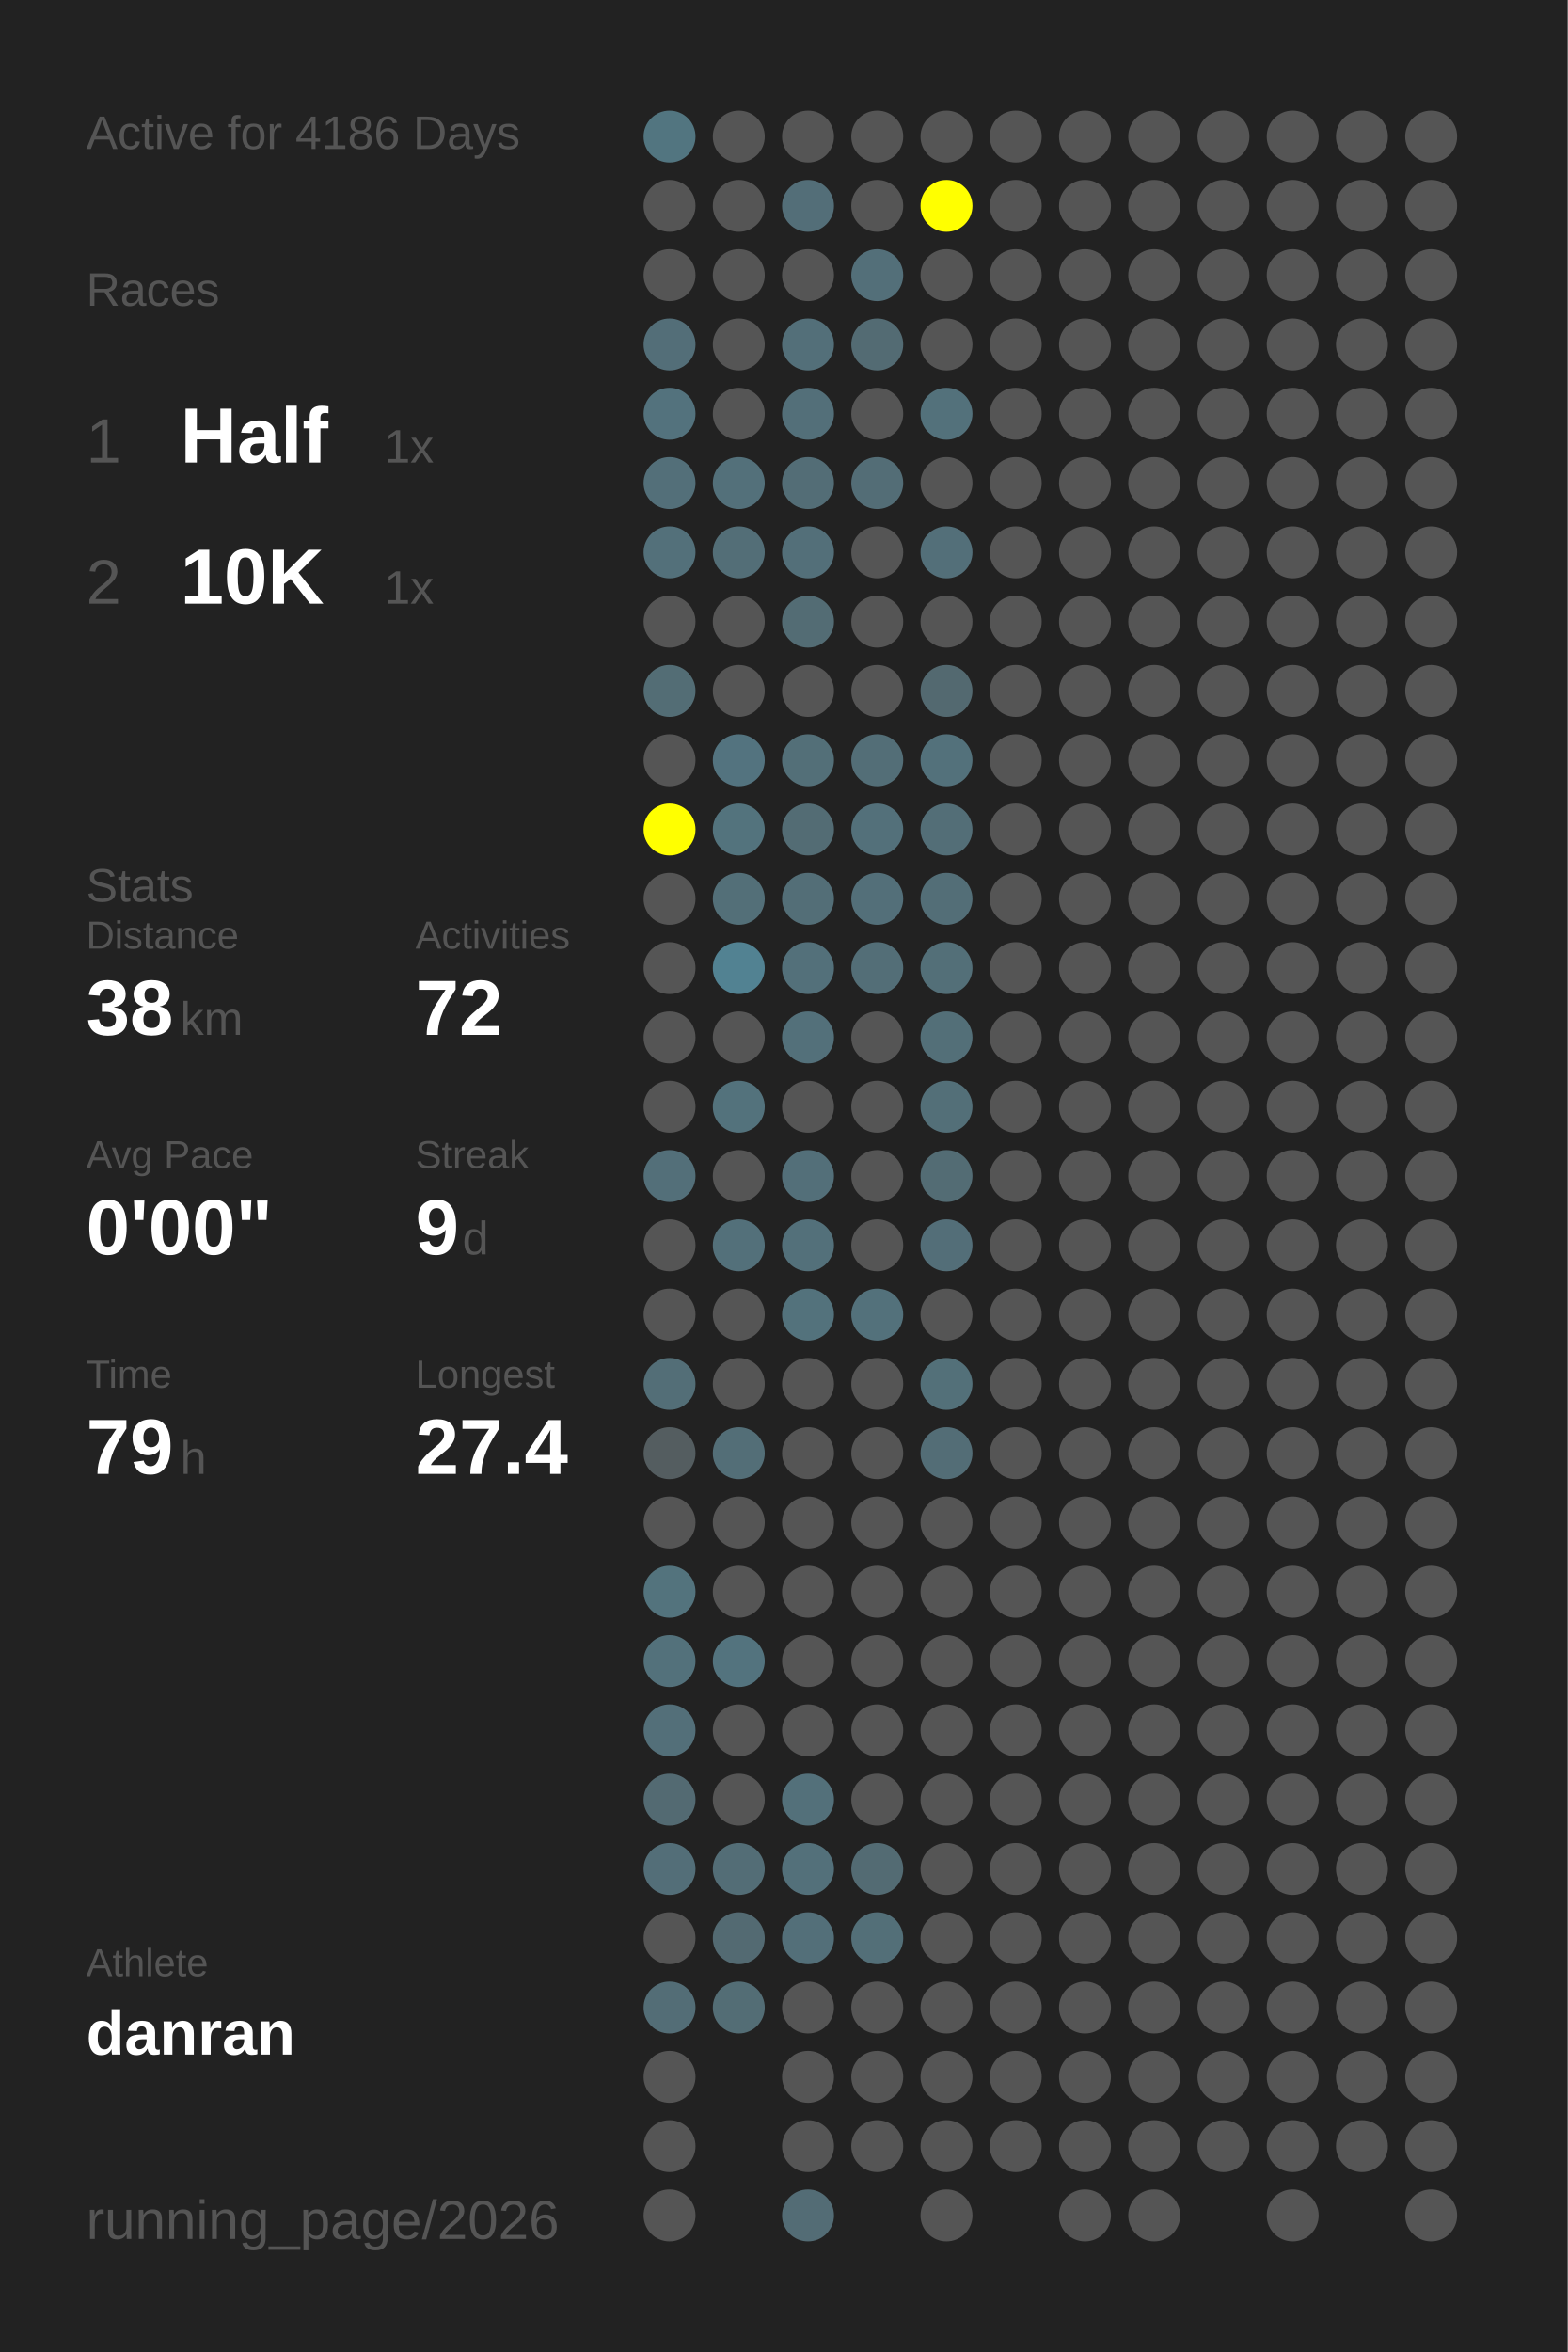
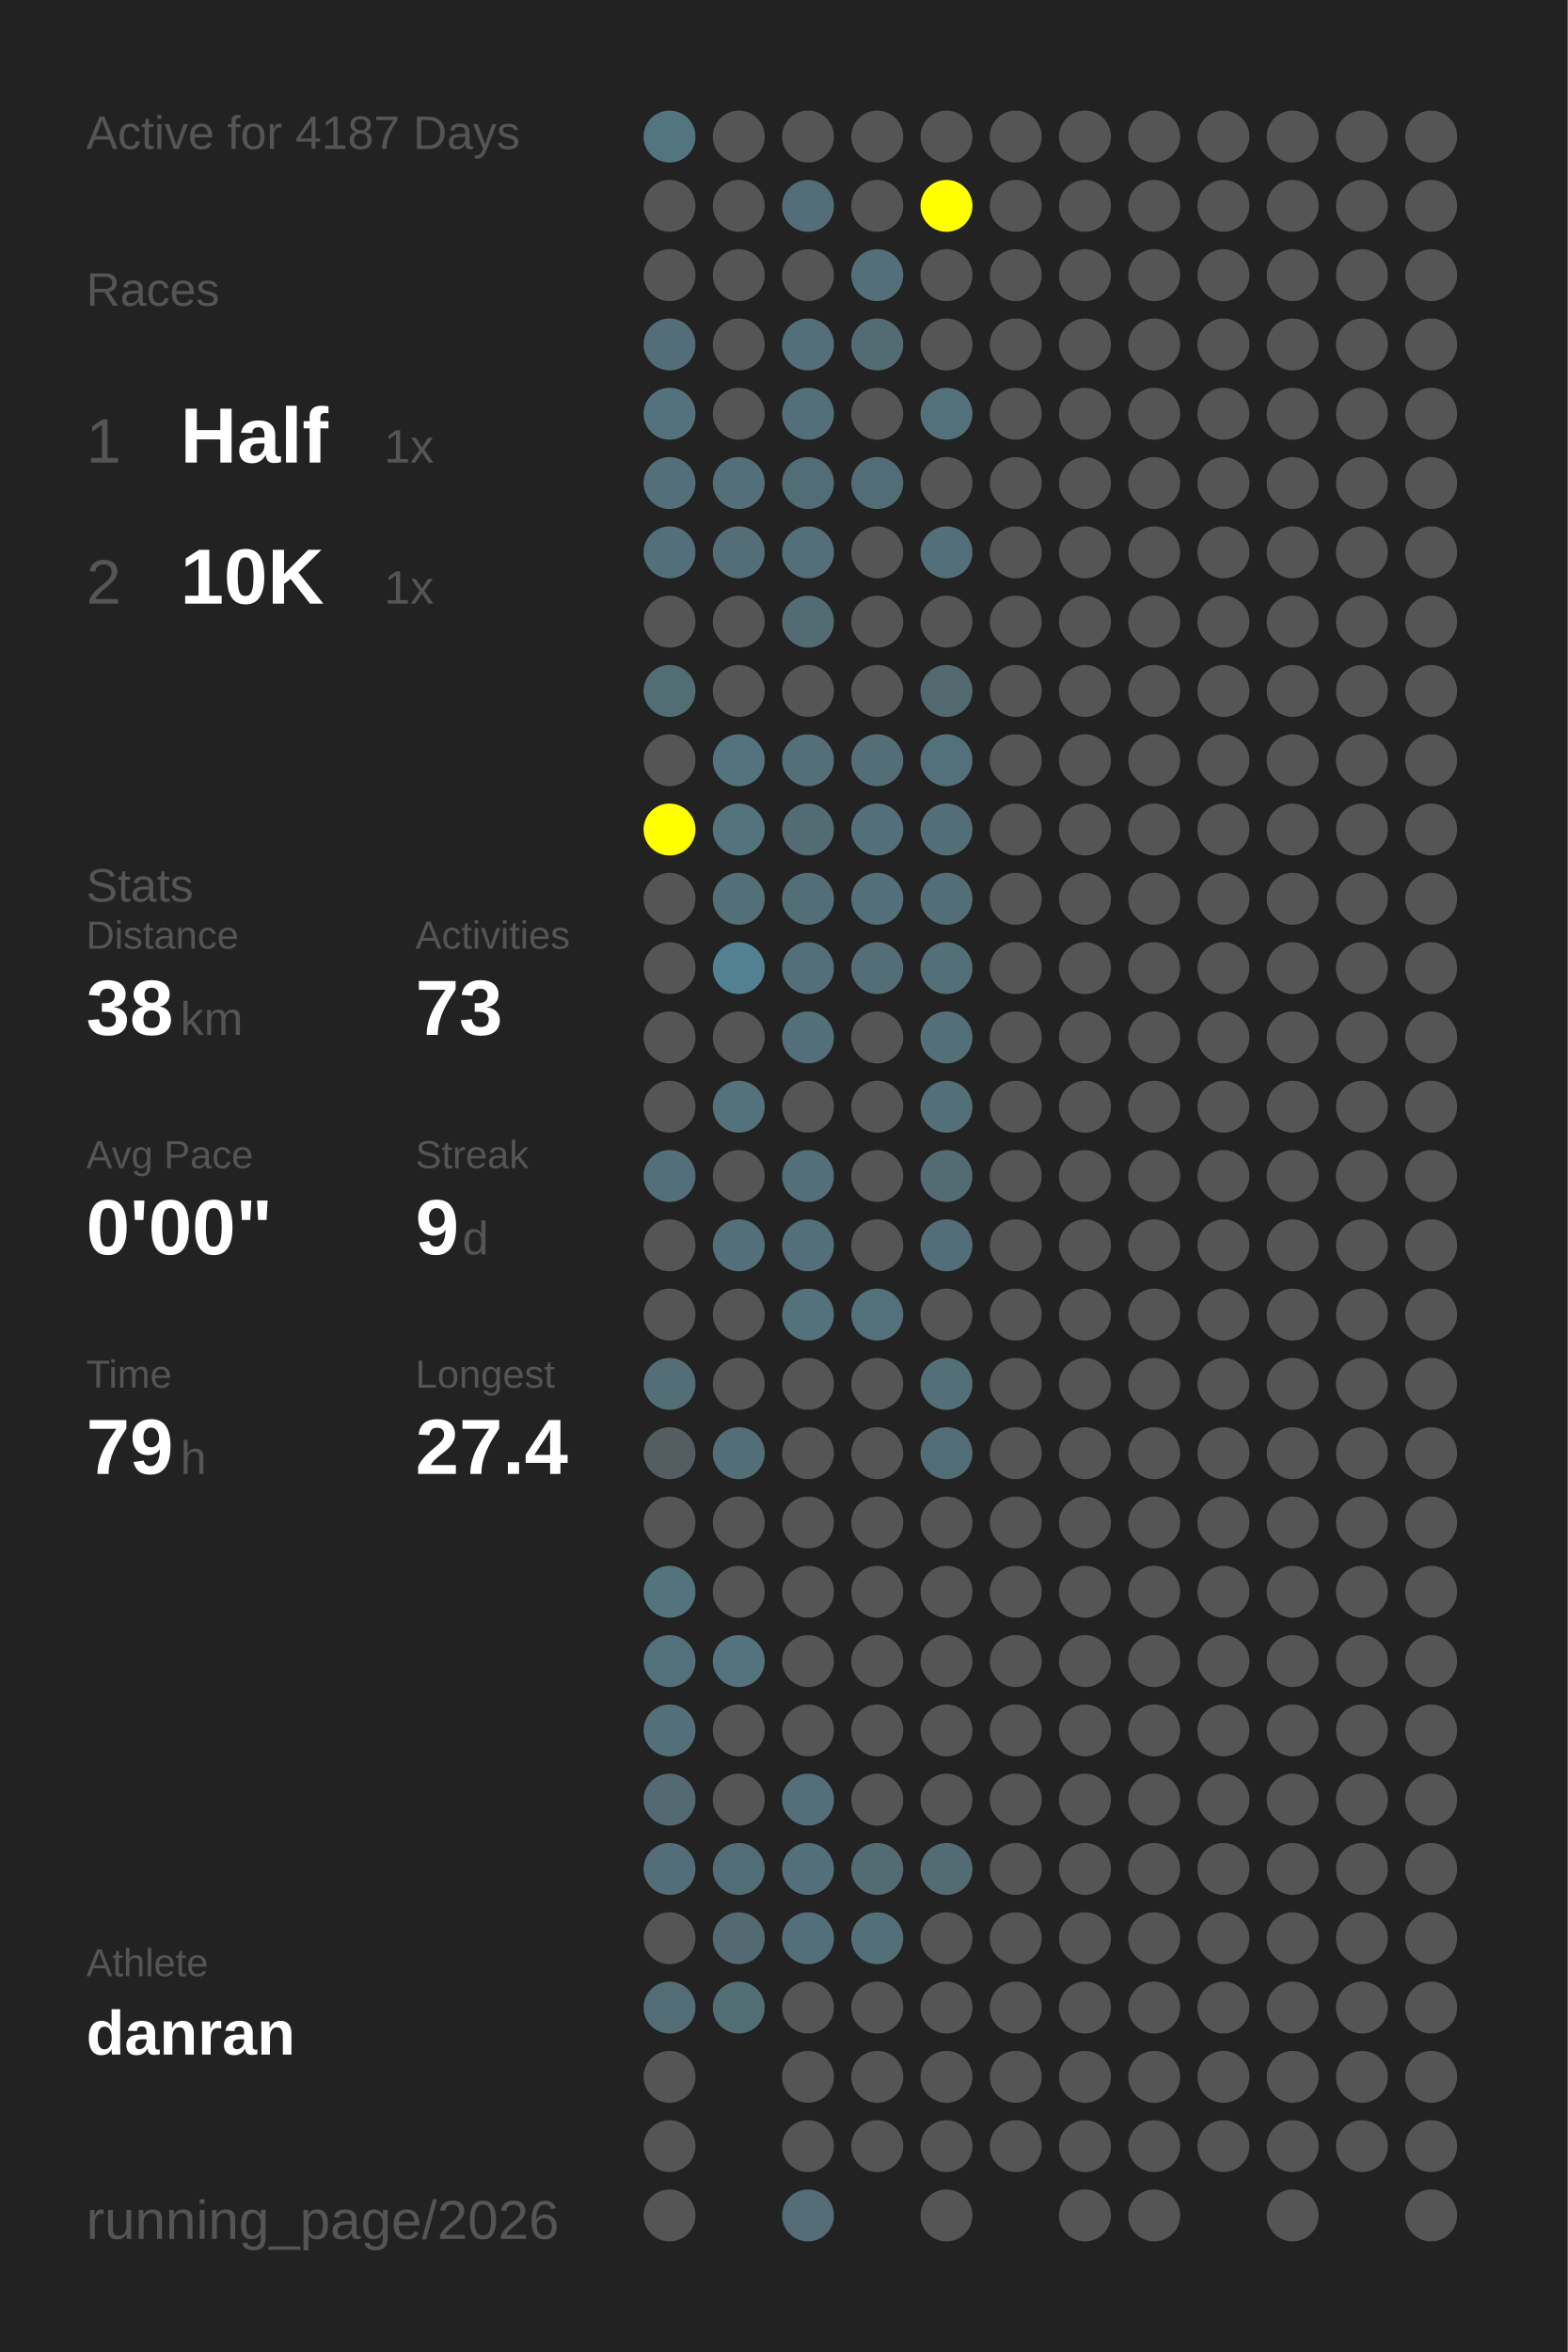
<svg xmlns="http://www.w3.org/2000/svg" baseProfile="full" height="300mm" version="1.1" viewBox="0,0,200,300" width="200mm">
  <defs />
  <rect fill="#222222" height="300" width="200" x="0" y="0" />
-   <text fill="#555555" style="font-size:6px; font-family:Arial;" x="11" y="19">Active for 4186 Days</text>
+   <text fill="#555555" style="font-size:6px; font-family:Arial;" x="11" y="19">Active for 4187 Days</text>
  <text fill="#555555" style="font-size:6px; font-family:Arial;" x="11" y="39">Races</text>
  <text fill="#555555" style="font-size:8px; font-family:Arial;" x="11" y="59">1</text>
  <text fill="#FFFFFF" style="font-size:10px; font-family:Arial; font-weight:bold;" x="23" y="59">Half</text>
  <text fill="#555555" style="font-size:6px; font-family:Arial;" x="49" y="59">1x</text>
  <text fill="#555555" style="font-size:8px; font-family:Arial;" x="11" y="77">2</text>
  <text fill="#FFFFFF" style="font-size:10px; font-family:Arial; font-weight:bold;" x="23" y="77">10K</text>
  <text fill="#555555" style="font-size:6px; font-family:Arial;" x="49" y="77">1x</text>
  <text fill="#555555" style="font-size:6px; font-family:Arial;" x="11" y="115">Stats</text>
  <text fill="#555555" style="font-size:5px; font-family:Arial;" x="11" y="121">Distance</text>
  <text fill="#FFFFFF" style="font-size:10px; font-family:Arial; font-weight:bold;" x="11" y="132">38</text>
  <text fill="#555555" style="font-size:6px; font-family:Arial;" x="23" y="132">km</text>
  <text fill="#555555" style="font-size:5px; font-family:Arial;" x="53" y="121">Activities</text>
-   <text fill="#FFFFFF" style="font-size:10px; font-family:Arial; font-weight:bold;" x="53" y="132">72</text>
+   <text fill="#FFFFFF" style="font-size:10px; font-family:Arial; font-weight:bold;" x="53" y="132">73</text>
  <text fill="#555555" style="font-size:5px; font-family:Arial;" x="11" y="149">Avg Pace</text>
  <text fill="#FFFFFF" style="font-size:10px; font-family:Arial; font-weight:bold;" x="11" y="160">0'00"</text>
  <text fill="#555555" style="font-size:5px; font-family:Arial;" x="53" y="149">Streak</text>
  <text fill="#FFFFFF" style="font-size:10px; font-family:Arial; font-weight:bold;" x="53" y="160">9</text>
  <text fill="#555555" style="font-size:6px; font-family:Arial;" x="59" y="160">d</text>
  <text fill="#555555" style="font-size:5px; font-family:Arial;" x="11" y="177">Time</text>
  <text fill="#FFFFFF" style="font-size:10px; font-family:Arial; font-weight:bold;" x="11" y="188">79</text>
  <text fill="#555555" style="font-size:6px; font-family:Arial;" x="23" y="188">h</text>
  <text fill="#555555" style="font-size:5px; font-family:Arial;" x="53" y="177">Longest</text>
  <text fill="#FFFFFF" style="font-size:10px; font-family:Arial; font-weight:bold;" x="53" y="188">27.4</text>
  <text fill="#555555" style="font-size:5px; font-family:Arial;" x="11" y="252.065">Athlete</text>
  <text fill="#FFFFFF" style="font-size:8px; font-family:Arial; font-weight:bold;" x="11" y="262.065">danran</text>
  <text fill="#555555" style="font-size:7px; font-family:Arial;" x="11" y="285.581">running_page/2026</text>
  <circle cx="85.417" cy="17.419" fill="#527580" r="3.312" />
  <circle cx="85.417" cy="26.258" fill="#555555" r="3.312" />
  <circle cx="85.417" cy="35.097" fill="#555555" r="3.312" />
  <circle cx="85.417" cy="43.935" fill="#536e78" r="3.312" />
  <circle cx="85.417" cy="52.774" fill="#53727d" r="3.312" />
  <circle cx="85.417" cy="61.613" fill="#536f79" r="3.312" />
  <circle cx="85.417" cy="70.452" fill="#53707a" r="3.312" />
  <circle cx="85.417" cy="79.29" fill="#555555" r="3.312" />
  <circle cx="85.417" cy="88.129" fill="#536d75" r="3.312" />
  <circle cx="85.417" cy="96.968" fill="#555555" r="3.312" />
  <circle cx="85.417" cy="105.806" fill="#FFFF00" r="3.312" />
  <circle cx="85.417" cy="114.645" fill="#555555" r="3.312" />
  <circle cx="85.417" cy="123.484" fill="#555555" r="3.312" />
  <circle cx="85.417" cy="132.323" fill="#555555" r="3.312" />
  <circle cx="85.417" cy="141.161" fill="#555555" r="3.312" />
  <circle cx="85.417" cy="150" fill="#536f79" r="3.312" />
  <circle cx="85.417" cy="158.839" fill="#555555" r="3.312" />
  <circle cx="85.417" cy="167.677" fill="#555555" r="3.312" />
  <circle cx="85.417" cy="176.516" fill="#536e77" r="3.312" />
  <circle cx="85.417" cy="185.355" fill="#545d60" r="3.312" />
  <circle cx="85.417" cy="194.194" fill="#555555" r="3.312" />
  <circle cx="85.417" cy="203.032" fill="#53737d" r="3.312" />
  <circle cx="85.417" cy="211.871" fill="#53717b" r="3.312" />
  <circle cx="85.417" cy="220.71" fill="#536f79" r="3.312" />
  <circle cx="85.417" cy="229.548" fill="#536a72" r="3.312" />
  <circle cx="85.417" cy="238.387" fill="#536e78" r="3.312" />
  <circle cx="85.417" cy="247.226" fill="#555555" r="3.312" />
  <circle cx="85.417" cy="256.065" fill="#536d76" r="3.312" />
  <circle cx="85.417" cy="264.903" fill="#555555" r="3.312" />
  <circle cx="85.417" cy="273.742" fill="#555555" r="3.312" />
  <circle cx="85.417" cy="282.581" fill="#555555" r="3.312" />
  <circle cx="94.25" cy="17.419" fill="#555555" r="3.312" />
  <circle cx="94.25" cy="26.258" fill="#555555" r="3.312" />
  <circle cx="94.25" cy="35.097" fill="#555555" r="3.312" />
  <circle cx="94.25" cy="43.935" fill="#555555" r="3.312" />
  <circle cx="94.25" cy="52.774" fill="#555555" r="3.312" />
  <circle cx="94.25" cy="61.613" fill="#53707a" r="3.312" />
  <circle cx="94.25" cy="70.452" fill="#536e77" r="3.312" />
  <circle cx="94.25" cy="79.29" fill="#555555" r="3.312" />
  <circle cx="94.25" cy="88.129" fill="#555555" r="3.312" />
  <circle cx="94.25" cy="96.968" fill="#53737f" r="3.312" />
  <circle cx="94.25" cy="105.806" fill="#53737d" r="3.312" />
  <circle cx="94.25" cy="114.645" fill="#536f78" r="3.312" />
  <circle cx="94.25" cy="123.484" fill="#528292" r="3.312" />
  <circle cx="94.25" cy="132.323" fill="#555555" r="3.312" />
  <circle cx="94.25" cy="141.161" fill="#53727c" r="3.312" />
  <circle cx="94.25" cy="150" fill="#555555" r="3.312" />
  <circle cx="94.25" cy="158.839" fill="#53707a" r="3.312" />
  <circle cx="94.25" cy="167.677" fill="#555555" r="3.312" />
  <circle cx="94.25" cy="176.516" fill="#555555" r="3.312" />
  <circle cx="94.25" cy="185.355" fill="#536e77" r="3.312" />
  <circle cx="94.25" cy="194.194" fill="#555555" r="3.312" />
  <circle cx="94.25" cy="203.032" fill="#555555" r="3.312" />
  <circle cx="94.25" cy="211.871" fill="#53737e" r="3.312" />
  <circle cx="94.25" cy="220.71" fill="#555555" r="3.312" />
  <circle cx="94.25" cy="229.548" fill="#555555" r="3.312" />
  <circle cx="94.25" cy="238.387" fill="#536d76" r="3.312" />
  <circle cx="94.25" cy="247.226" fill="#536a72" r="3.312" />
  <circle cx="94.25" cy="256.065" fill="#536d75" r="3.312" />
  <circle cx="103.083" cy="17.419" fill="#555555" r="3.312" />
  <circle cx="103.083" cy="26.258" fill="#536e78" r="3.312" />
  <circle cx="103.083" cy="35.097" fill="#555555" r="3.312" />
  <circle cx="103.083" cy="43.935" fill="#536f79" r="3.312" />
  <circle cx="103.083" cy="52.774" fill="#536f79" r="3.312" />
  <circle cx="103.083" cy="61.613" fill="#536d76" r="3.312" />
  <circle cx="103.083" cy="70.452" fill="#536f79" r="3.312" />
  <circle cx="103.083" cy="79.29" fill="#536c74" r="3.312" />
  <circle cx="103.083" cy="88.129" fill="#555555" r="3.312" />
  <circle cx="103.083" cy="96.968" fill="#536f78" r="3.312" />
  <circle cx="103.083" cy="105.806" fill="#536c74" r="3.312" />
  <circle cx="103.083" cy="114.645" fill="#536e77" r="3.312" />
  <circle cx="103.083" cy="123.484" fill="#53707a" r="3.312" />
  <circle cx="103.083" cy="132.323" fill="#53707a" r="3.312" />
  <circle cx="103.083" cy="141.161" fill="#555555" r="3.312" />
  <circle cx="103.083" cy="150" fill="#536f79" r="3.312" />
  <circle cx="103.083" cy="158.839" fill="#53707a" r="3.312" />
  <circle cx="103.083" cy="167.677" fill="#53727c" r="3.312" />
  <circle cx="103.083" cy="176.516" fill="#555555" r="3.312" />
  <circle cx="103.083" cy="185.355" fill="#555555" r="3.312" />
  <circle cx="103.083" cy="194.194" fill="#555555" r="3.312" />
  <circle cx="103.083" cy="203.032" fill="#555555" r="3.312" />
  <circle cx="103.083" cy="211.871" fill="#555555" r="3.312" />
  <circle cx="103.083" cy="220.71" fill="#555555" r="3.312" />
  <circle cx="103.083" cy="229.548" fill="#53707a" r="3.312" />
  <circle cx="103.083" cy="238.387" fill="#53707a" r="3.312" />
  <circle cx="103.083" cy="247.226" fill="#536f79" r="3.312" />
  <circle cx="103.083" cy="256.065" fill="#555555" r="3.312" />
  <circle cx="103.083" cy="264.903" fill="#555555" r="3.312" />
  <circle cx="103.083" cy="273.742" fill="#555555" r="3.312" />
  <circle cx="103.083" cy="282.581" fill="#536c75" r="3.312" />
  <circle cx="111.917" cy="17.419" fill="#555555" r="3.312" />
  <circle cx="111.917" cy="26.258" fill="#555555" r="3.312" />
  <circle cx="111.917" cy="35.097" fill="#536f79" r="3.312" />
  <circle cx="111.917" cy="43.935" fill="#536b73" r="3.312" />
  <circle cx="111.917" cy="52.774" fill="#555555" r="3.312" />
  <circle cx="111.917" cy="61.613" fill="#536d76" r="3.312" />
  <circle cx="111.917" cy="70.452" fill="#555555" r="3.312" />
  <circle cx="111.917" cy="79.29" fill="#555555" r="3.312" />
  <circle cx="111.917" cy="88.129" fill="#555555" r="3.312" />
  <circle cx="111.917" cy="96.968" fill="#536e77" r="3.312" />
  <circle cx="111.917" cy="105.806" fill="#53707a" r="3.312" />
  <circle cx="111.917" cy="114.645" fill="#536f79" r="3.312" />
  <circle cx="111.917" cy="123.484" fill="#536e77" r="3.312" />
  <circle cx="111.917" cy="132.323" fill="#555555" r="3.312" />
  <circle cx="111.917" cy="141.161" fill="#555555" r="3.312" />
  <circle cx="111.917" cy="150" fill="#555555" r="3.312" />
  <circle cx="111.917" cy="158.839" fill="#555555" r="3.312" />
  <circle cx="111.917" cy="167.677" fill="#53717b" r="3.312" />
  <circle cx="111.917" cy="176.516" fill="#555555" r="3.312" />
  <circle cx="111.917" cy="185.355" fill="#555555" r="3.312" />
  <circle cx="111.917" cy="194.194" fill="#555555" r="3.312" />
  <circle cx="111.917" cy="203.032" fill="#555555" r="3.312" />
  <circle cx="111.917" cy="211.871" fill="#555555" r="3.312" />
  <circle cx="111.917" cy="220.71" fill="#555555" r="3.312" />
  <circle cx="111.917" cy="229.548" fill="#555555" r="3.312" />
  <circle cx="111.917" cy="238.387" fill="#536b73" r="3.312" />
  <circle cx="111.917" cy="247.226" fill="#536f78" r="3.312" />
  <circle cx="111.917" cy="256.065" fill="#555555" r="3.312" />
  <circle cx="111.917" cy="264.903" fill="#555555" r="3.312" />
  <circle cx="111.917" cy="273.742" fill="#555555" r="3.312" />
  <circle cx="120.75" cy="17.419" fill="#555555" r="3.312" />
  <circle cx="120.75" cy="26.258" fill="#FFFF00" r="3.312" />
  <circle cx="120.75" cy="35.097" fill="#555555" r="3.312" />
  <circle cx="120.75" cy="43.935" fill="#555555" r="3.312" />
  <circle cx="120.75" cy="52.774" fill="#53717b" r="3.312" />
  <circle cx="120.75" cy="61.613" fill="#555555" r="3.312" />
  <circle cx="120.75" cy="70.452" fill="#536f79" r="3.312" />
  <circle cx="120.75" cy="79.29" fill="#555555" r="3.312" />
  <circle cx="120.75" cy="88.129" fill="#536970" r="3.312" />
  <circle cx="120.75" cy="96.968" fill="#53717b" r="3.312" />
  <circle cx="120.75" cy="105.806" fill="#536e77" r="3.312" />
  <circle cx="120.75" cy="114.645" fill="#536e77" r="3.312" />
  <circle cx="120.75" cy="123.484" fill="#536f78" r="3.312" />
  <circle cx="120.75" cy="132.323" fill="#536f78" r="3.312" />
  <circle cx="120.75" cy="141.161" fill="#536f78" r="3.312" />
  <circle cx="120.75" cy="150" fill="#536c74" r="3.312" />
  <circle cx="120.75" cy="158.839" fill="#536e78" r="3.312" />
  <circle cx="120.75" cy="167.677" fill="#555555" r="3.312" />
  <circle cx="120.75" cy="176.516" fill="#537079" r="3.312" />
  <circle cx="120.75" cy="185.355" fill="#536d76" r="3.312" />
  <circle cx="120.75" cy="194.194" fill="#555555" r="3.312" />
  <circle cx="120.75" cy="203.032" fill="#555555" r="3.312" />
  <circle cx="120.75" cy="211.871" fill="#555555" r="3.312" />
  <circle cx="120.75" cy="220.71" fill="#555555" r="3.312" />
  <circle cx="120.75" cy="229.548" fill="#555555" r="3.312" />
-   <circle cx="120.75" cy="238.387" fill="#555555" r="3.312" />
+   <circle cx="120.75" cy="238.387" fill="#536c74" r="3.312" />
  <circle cx="120.75" cy="247.226" fill="#555555" r="3.312" />
  <circle cx="120.75" cy="256.065" fill="#555555" r="3.312" />
  <circle cx="120.75" cy="264.903" fill="#555555" r="3.312" />
  <circle cx="120.75" cy="273.742" fill="#555555" r="3.312" />
  <circle cx="120.75" cy="282.581" fill="#555555" r="3.312" />
  <circle cx="129.583" cy="17.419" fill="#555555" r="3.312" />
  <circle cx="129.583" cy="26.258" fill="#555555" r="3.312" />
  <circle cx="129.583" cy="35.097" fill="#555555" r="3.312" />
  <circle cx="129.583" cy="43.935" fill="#555555" r="3.312" />
  <circle cx="129.583" cy="52.774" fill="#555555" r="3.312" />
  <circle cx="129.583" cy="61.613" fill="#555555" r="3.312" />
  <circle cx="129.583" cy="70.452" fill="#555555" r="3.312" />
  <circle cx="129.583" cy="79.29" fill="#555555" r="3.312" />
  <circle cx="129.583" cy="88.129" fill="#555555" r="3.312" />
  <circle cx="129.583" cy="96.968" fill="#555555" r="3.312" />
  <circle cx="129.583" cy="105.806" fill="#555555" r="3.312" />
  <circle cx="129.583" cy="114.645" fill="#555555" r="3.312" />
  <circle cx="129.583" cy="123.484" fill="#555555" r="3.312" />
  <circle cx="129.583" cy="132.323" fill="#555555" r="3.312" />
  <circle cx="129.583" cy="141.161" fill="#555555" r="3.312" />
  <circle cx="129.583" cy="150" fill="#555555" r="3.312" />
  <circle cx="129.583" cy="158.839" fill="#555555" r="3.312" />
  <circle cx="129.583" cy="167.677" fill="#555555" r="3.312" />
  <circle cx="129.583" cy="176.516" fill="#555555" r="3.312" />
  <circle cx="129.583" cy="185.355" fill="#555555" r="3.312" />
  <circle cx="129.583" cy="194.194" fill="#555555" r="3.312" />
  <circle cx="129.583" cy="203.032" fill="#555555" r="3.312" />
  <circle cx="129.583" cy="211.871" fill="#555555" r="3.312" />
  <circle cx="129.583" cy="220.71" fill="#555555" r="3.312" />
  <circle cx="129.583" cy="229.548" fill="#555555" r="3.312" />
  <circle cx="129.583" cy="238.387" fill="#555555" r="3.312" />
  <circle cx="129.583" cy="247.226" fill="#555555" r="3.312" />
  <circle cx="129.583" cy="256.065" fill="#555555" r="3.312" />
  <circle cx="129.583" cy="264.903" fill="#555555" r="3.312" />
  <circle cx="129.583" cy="273.742" fill="#555555" r="3.312" />
  <circle cx="138.417" cy="17.419" fill="#555555" r="3.312" />
  <circle cx="138.417" cy="26.258" fill="#555555" r="3.312" />
  <circle cx="138.417" cy="35.097" fill="#555555" r="3.312" />
  <circle cx="138.417" cy="43.935" fill="#555555" r="3.312" />
  <circle cx="138.417" cy="52.774" fill="#555555" r="3.312" />
  <circle cx="138.417" cy="61.613" fill="#555555" r="3.312" />
  <circle cx="138.417" cy="70.452" fill="#555555" r="3.312" />
  <circle cx="138.417" cy="79.29" fill="#555555" r="3.312" />
  <circle cx="138.417" cy="88.129" fill="#555555" r="3.312" />
  <circle cx="138.417" cy="96.968" fill="#555555" r="3.312" />
  <circle cx="138.417" cy="105.806" fill="#555555" r="3.312" />
  <circle cx="138.417" cy="114.645" fill="#555555" r="3.312" />
  <circle cx="138.417" cy="123.484" fill="#555555" r="3.312" />
  <circle cx="138.417" cy="132.323" fill="#555555" r="3.312" />
  <circle cx="138.417" cy="141.161" fill="#555555" r="3.312" />
  <circle cx="138.417" cy="150" fill="#555555" r="3.312" />
  <circle cx="138.417" cy="158.839" fill="#555555" r="3.312" />
  <circle cx="138.417" cy="167.677" fill="#555555" r="3.312" />
  <circle cx="138.417" cy="176.516" fill="#555555" r="3.312" />
  <circle cx="138.417" cy="185.355" fill="#555555" r="3.312" />
  <circle cx="138.417" cy="194.194" fill="#555555" r="3.312" />
  <circle cx="138.417" cy="203.032" fill="#555555" r="3.312" />
  <circle cx="138.417" cy="211.871" fill="#555555" r="3.312" />
  <circle cx="138.417" cy="220.71" fill="#555555" r="3.312" />
  <circle cx="138.417" cy="229.548" fill="#555555" r="3.312" />
  <circle cx="138.417" cy="238.387" fill="#555555" r="3.312" />
  <circle cx="138.417" cy="247.226" fill="#555555" r="3.312" />
  <circle cx="138.417" cy="256.065" fill="#555555" r="3.312" />
  <circle cx="138.417" cy="264.903" fill="#555555" r="3.312" />
  <circle cx="138.417" cy="273.742" fill="#555555" r="3.312" />
  <circle cx="138.417" cy="282.581" fill="#555555" r="3.312" />
  <circle cx="147.25" cy="17.419" fill="#555555" r="3.312" />
  <circle cx="147.25" cy="26.258" fill="#555555" r="3.312" />
  <circle cx="147.25" cy="35.097" fill="#555555" r="3.312" />
  <circle cx="147.25" cy="43.935" fill="#555555" r="3.312" />
  <circle cx="147.25" cy="52.774" fill="#555555" r="3.312" />
  <circle cx="147.25" cy="61.613" fill="#555555" r="3.312" />
  <circle cx="147.25" cy="70.452" fill="#555555" r="3.312" />
  <circle cx="147.25" cy="79.29" fill="#555555" r="3.312" />
  <circle cx="147.25" cy="88.129" fill="#555555" r="3.312" />
  <circle cx="147.25" cy="96.968" fill="#555555" r="3.312" />
  <circle cx="147.25" cy="105.806" fill="#555555" r="3.312" />
  <circle cx="147.25" cy="114.645" fill="#555555" r="3.312" />
  <circle cx="147.25" cy="123.484" fill="#555555" r="3.312" />
  <circle cx="147.25" cy="132.323" fill="#555555" r="3.312" />
  <circle cx="147.25" cy="141.161" fill="#555555" r="3.312" />
  <circle cx="147.25" cy="150" fill="#555555" r="3.312" />
  <circle cx="147.25" cy="158.839" fill="#555555" r="3.312" />
  <circle cx="147.25" cy="167.677" fill="#555555" r="3.312" />
  <circle cx="147.25" cy="176.516" fill="#555555" r="3.312" />
  <circle cx="147.25" cy="185.355" fill="#555555" r="3.312" />
  <circle cx="147.25" cy="194.194" fill="#555555" r="3.312" />
  <circle cx="147.25" cy="203.032" fill="#555555" r="3.312" />
  <circle cx="147.25" cy="211.871" fill="#555555" r="3.312" />
  <circle cx="147.25" cy="220.71" fill="#555555" r="3.312" />
  <circle cx="147.25" cy="229.548" fill="#555555" r="3.312" />
  <circle cx="147.25" cy="238.387" fill="#555555" r="3.312" />
  <circle cx="147.25" cy="247.226" fill="#555555" r="3.312" />
  <circle cx="147.25" cy="256.065" fill="#555555" r="3.312" />
  <circle cx="147.25" cy="264.903" fill="#555555" r="3.312" />
  <circle cx="147.25" cy="273.742" fill="#555555" r="3.312" />
  <circle cx="147.25" cy="282.581" fill="#555555" r="3.312" />
  <circle cx="156.083" cy="17.419" fill="#555555" r="3.312" />
  <circle cx="156.083" cy="26.258" fill="#555555" r="3.312" />
  <circle cx="156.083" cy="35.097" fill="#555555" r="3.312" />
  <circle cx="156.083" cy="43.935" fill="#555555" r="3.312" />
  <circle cx="156.083" cy="52.774" fill="#555555" r="3.312" />
  <circle cx="156.083" cy="61.613" fill="#555555" r="3.312" />
  <circle cx="156.083" cy="70.452" fill="#555555" r="3.312" />
  <circle cx="156.083" cy="79.29" fill="#555555" r="3.312" />
  <circle cx="156.083" cy="88.129" fill="#555555" r="3.312" />
  <circle cx="156.083" cy="96.968" fill="#555555" r="3.312" />
  <circle cx="156.083" cy="105.806" fill="#555555" r="3.312" />
  <circle cx="156.083" cy="114.645" fill="#555555" r="3.312" />
  <circle cx="156.083" cy="123.484" fill="#555555" r="3.312" />
  <circle cx="156.083" cy="132.323" fill="#555555" r="3.312" />
  <circle cx="156.083" cy="141.161" fill="#555555" r="3.312" />
  <circle cx="156.083" cy="150" fill="#555555" r="3.312" />
  <circle cx="156.083" cy="158.839" fill="#555555" r="3.312" />
  <circle cx="156.083" cy="167.677" fill="#555555" r="3.312" />
  <circle cx="156.083" cy="176.516" fill="#555555" r="3.312" />
  <circle cx="156.083" cy="185.355" fill="#555555" r="3.312" />
  <circle cx="156.083" cy="194.194" fill="#555555" r="3.312" />
  <circle cx="156.083" cy="203.032" fill="#555555" r="3.312" />
  <circle cx="156.083" cy="211.871" fill="#555555" r="3.312" />
  <circle cx="156.083" cy="220.71" fill="#555555" r="3.312" />
  <circle cx="156.083" cy="229.548" fill="#555555" r="3.312" />
  <circle cx="156.083" cy="238.387" fill="#555555" r="3.312" />
  <circle cx="156.083" cy="247.226" fill="#555555" r="3.312" />
  <circle cx="156.083" cy="256.065" fill="#555555" r="3.312" />
  <circle cx="156.083" cy="264.903" fill="#555555" r="3.312" />
  <circle cx="156.083" cy="273.742" fill="#555555" r="3.312" />
  <circle cx="164.917" cy="17.419" fill="#555555" r="3.312" />
  <circle cx="164.917" cy="26.258" fill="#555555" r="3.312" />
  <circle cx="164.917" cy="35.097" fill="#555555" r="3.312" />
  <circle cx="164.917" cy="43.935" fill="#555555" r="3.312" />
  <circle cx="164.917" cy="52.774" fill="#555555" r="3.312" />
  <circle cx="164.917" cy="61.613" fill="#555555" r="3.312" />
  <circle cx="164.917" cy="70.452" fill="#555555" r="3.312" />
  <circle cx="164.917" cy="79.29" fill="#555555" r="3.312" />
  <circle cx="164.917" cy="88.129" fill="#555555" r="3.312" />
  <circle cx="164.917" cy="96.968" fill="#555555" r="3.312" />
  <circle cx="164.917" cy="105.806" fill="#555555" r="3.312" />
  <circle cx="164.917" cy="114.645" fill="#555555" r="3.312" />
  <circle cx="164.917" cy="123.484" fill="#555555" r="3.312" />
  <circle cx="164.917" cy="132.323" fill="#555555" r="3.312" />
  <circle cx="164.917" cy="141.161" fill="#555555" r="3.312" />
  <circle cx="164.917" cy="150" fill="#555555" r="3.312" />
  <circle cx="164.917" cy="158.839" fill="#555555" r="3.312" />
  <circle cx="164.917" cy="167.677" fill="#555555" r="3.312" />
  <circle cx="164.917" cy="176.516" fill="#555555" r="3.312" />
  <circle cx="164.917" cy="185.355" fill="#555555" r="3.312" />
  <circle cx="164.917" cy="194.194" fill="#555555" r="3.312" />
  <circle cx="164.917" cy="203.032" fill="#555555" r="3.312" />
  <circle cx="164.917" cy="211.871" fill="#555555" r="3.312" />
  <circle cx="164.917" cy="220.71" fill="#555555" r="3.312" />
  <circle cx="164.917" cy="229.548" fill="#555555" r="3.312" />
  <circle cx="164.917" cy="238.387" fill="#555555" r="3.312" />
  <circle cx="164.917" cy="247.226" fill="#555555" r="3.312" />
  <circle cx="164.917" cy="256.065" fill="#555555" r="3.312" />
  <circle cx="164.917" cy="264.903" fill="#555555" r="3.312" />
  <circle cx="164.917" cy="273.742" fill="#555555" r="3.312" />
  <circle cx="164.917" cy="282.581" fill="#555555" r="3.312" />
  <circle cx="173.75" cy="17.419" fill="#555555" r="3.312" />
  <circle cx="173.75" cy="26.258" fill="#555555" r="3.312" />
  <circle cx="173.75" cy="35.097" fill="#555555" r="3.312" />
  <circle cx="173.75" cy="43.935" fill="#555555" r="3.312" />
  <circle cx="173.75" cy="52.774" fill="#555555" r="3.312" />
  <circle cx="173.75" cy="61.613" fill="#555555" r="3.312" />
  <circle cx="173.75" cy="70.452" fill="#555555" r="3.312" />
  <circle cx="173.75" cy="79.29" fill="#555555" r="3.312" />
  <circle cx="173.75" cy="88.129" fill="#555555" r="3.312" />
  <circle cx="173.75" cy="96.968" fill="#555555" r="3.312" />
  <circle cx="173.75" cy="105.806" fill="#555555" r="3.312" />
  <circle cx="173.75" cy="114.645" fill="#555555" r="3.312" />
  <circle cx="173.75" cy="123.484" fill="#555555" r="3.312" />
  <circle cx="173.75" cy="132.323" fill="#555555" r="3.312" />
  <circle cx="173.75" cy="141.161" fill="#555555" r="3.312" />
  <circle cx="173.75" cy="150" fill="#555555" r="3.312" />
  <circle cx="173.75" cy="158.839" fill="#555555" r="3.312" />
  <circle cx="173.75" cy="167.677" fill="#555555" r="3.312" />
  <circle cx="173.75" cy="176.516" fill="#555555" r="3.312" />
  <circle cx="173.75" cy="185.355" fill="#555555" r="3.312" />
  <circle cx="173.75" cy="194.194" fill="#555555" r="3.312" />
  <circle cx="173.75" cy="203.032" fill="#555555" r="3.312" />
  <circle cx="173.75" cy="211.871" fill="#555555" r="3.312" />
  <circle cx="173.75" cy="220.71" fill="#555555" r="3.312" />
  <circle cx="173.75" cy="229.548" fill="#555555" r="3.312" />
  <circle cx="173.75" cy="238.387" fill="#555555" r="3.312" />
  <circle cx="173.75" cy="247.226" fill="#555555" r="3.312" />
  <circle cx="173.75" cy="256.065" fill="#555555" r="3.312" />
  <circle cx="173.75" cy="264.903" fill="#555555" r="3.312" />
  <circle cx="173.75" cy="273.742" fill="#555555" r="3.312" />
  <circle cx="182.583" cy="17.419" fill="#555555" r="3.312" />
  <circle cx="182.583" cy="26.258" fill="#555555" r="3.312" />
  <circle cx="182.583" cy="35.097" fill="#555555" r="3.312" />
  <circle cx="182.583" cy="43.935" fill="#555555" r="3.312" />
  <circle cx="182.583" cy="52.774" fill="#555555" r="3.312" />
  <circle cx="182.583" cy="61.613" fill="#555555" r="3.312" />
  <circle cx="182.583" cy="70.452" fill="#555555" r="3.312" />
  <circle cx="182.583" cy="79.29" fill="#555555" r="3.312" />
  <circle cx="182.583" cy="88.129" fill="#555555" r="3.312" />
  <circle cx="182.583" cy="96.968" fill="#555555" r="3.312" />
  <circle cx="182.583" cy="105.806" fill="#555555" r="3.312" />
  <circle cx="182.583" cy="114.645" fill="#555555" r="3.312" />
  <circle cx="182.583" cy="123.484" fill="#555555" r="3.312" />
  <circle cx="182.583" cy="132.323" fill="#555555" r="3.312" />
  <circle cx="182.583" cy="141.161" fill="#555555" r="3.312" />
  <circle cx="182.583" cy="150" fill="#555555" r="3.312" />
  <circle cx="182.583" cy="158.839" fill="#555555" r="3.312" />
  <circle cx="182.583" cy="167.677" fill="#555555" r="3.312" />
  <circle cx="182.583" cy="176.516" fill="#555555" r="3.312" />
  <circle cx="182.583" cy="185.355" fill="#555555" r="3.312" />
  <circle cx="182.583" cy="194.194" fill="#555555" r="3.312" />
  <circle cx="182.583" cy="203.032" fill="#555555" r="3.312" />
  <circle cx="182.583" cy="211.871" fill="#555555" r="3.312" />
  <circle cx="182.583" cy="220.71" fill="#555555" r="3.312" />
  <circle cx="182.583" cy="229.548" fill="#555555" r="3.312" />
  <circle cx="182.583" cy="238.387" fill="#555555" r="3.312" />
  <circle cx="182.583" cy="247.226" fill="#555555" r="3.312" />
  <circle cx="182.583" cy="256.065" fill="#555555" r="3.312" />
  <circle cx="182.583" cy="264.903" fill="#555555" r="3.312" />
  <circle cx="182.583" cy="273.742" fill="#555555" r="3.312" />
  <circle cx="182.583" cy="282.581" fill="#555555" r="3.312" />
</svg>
